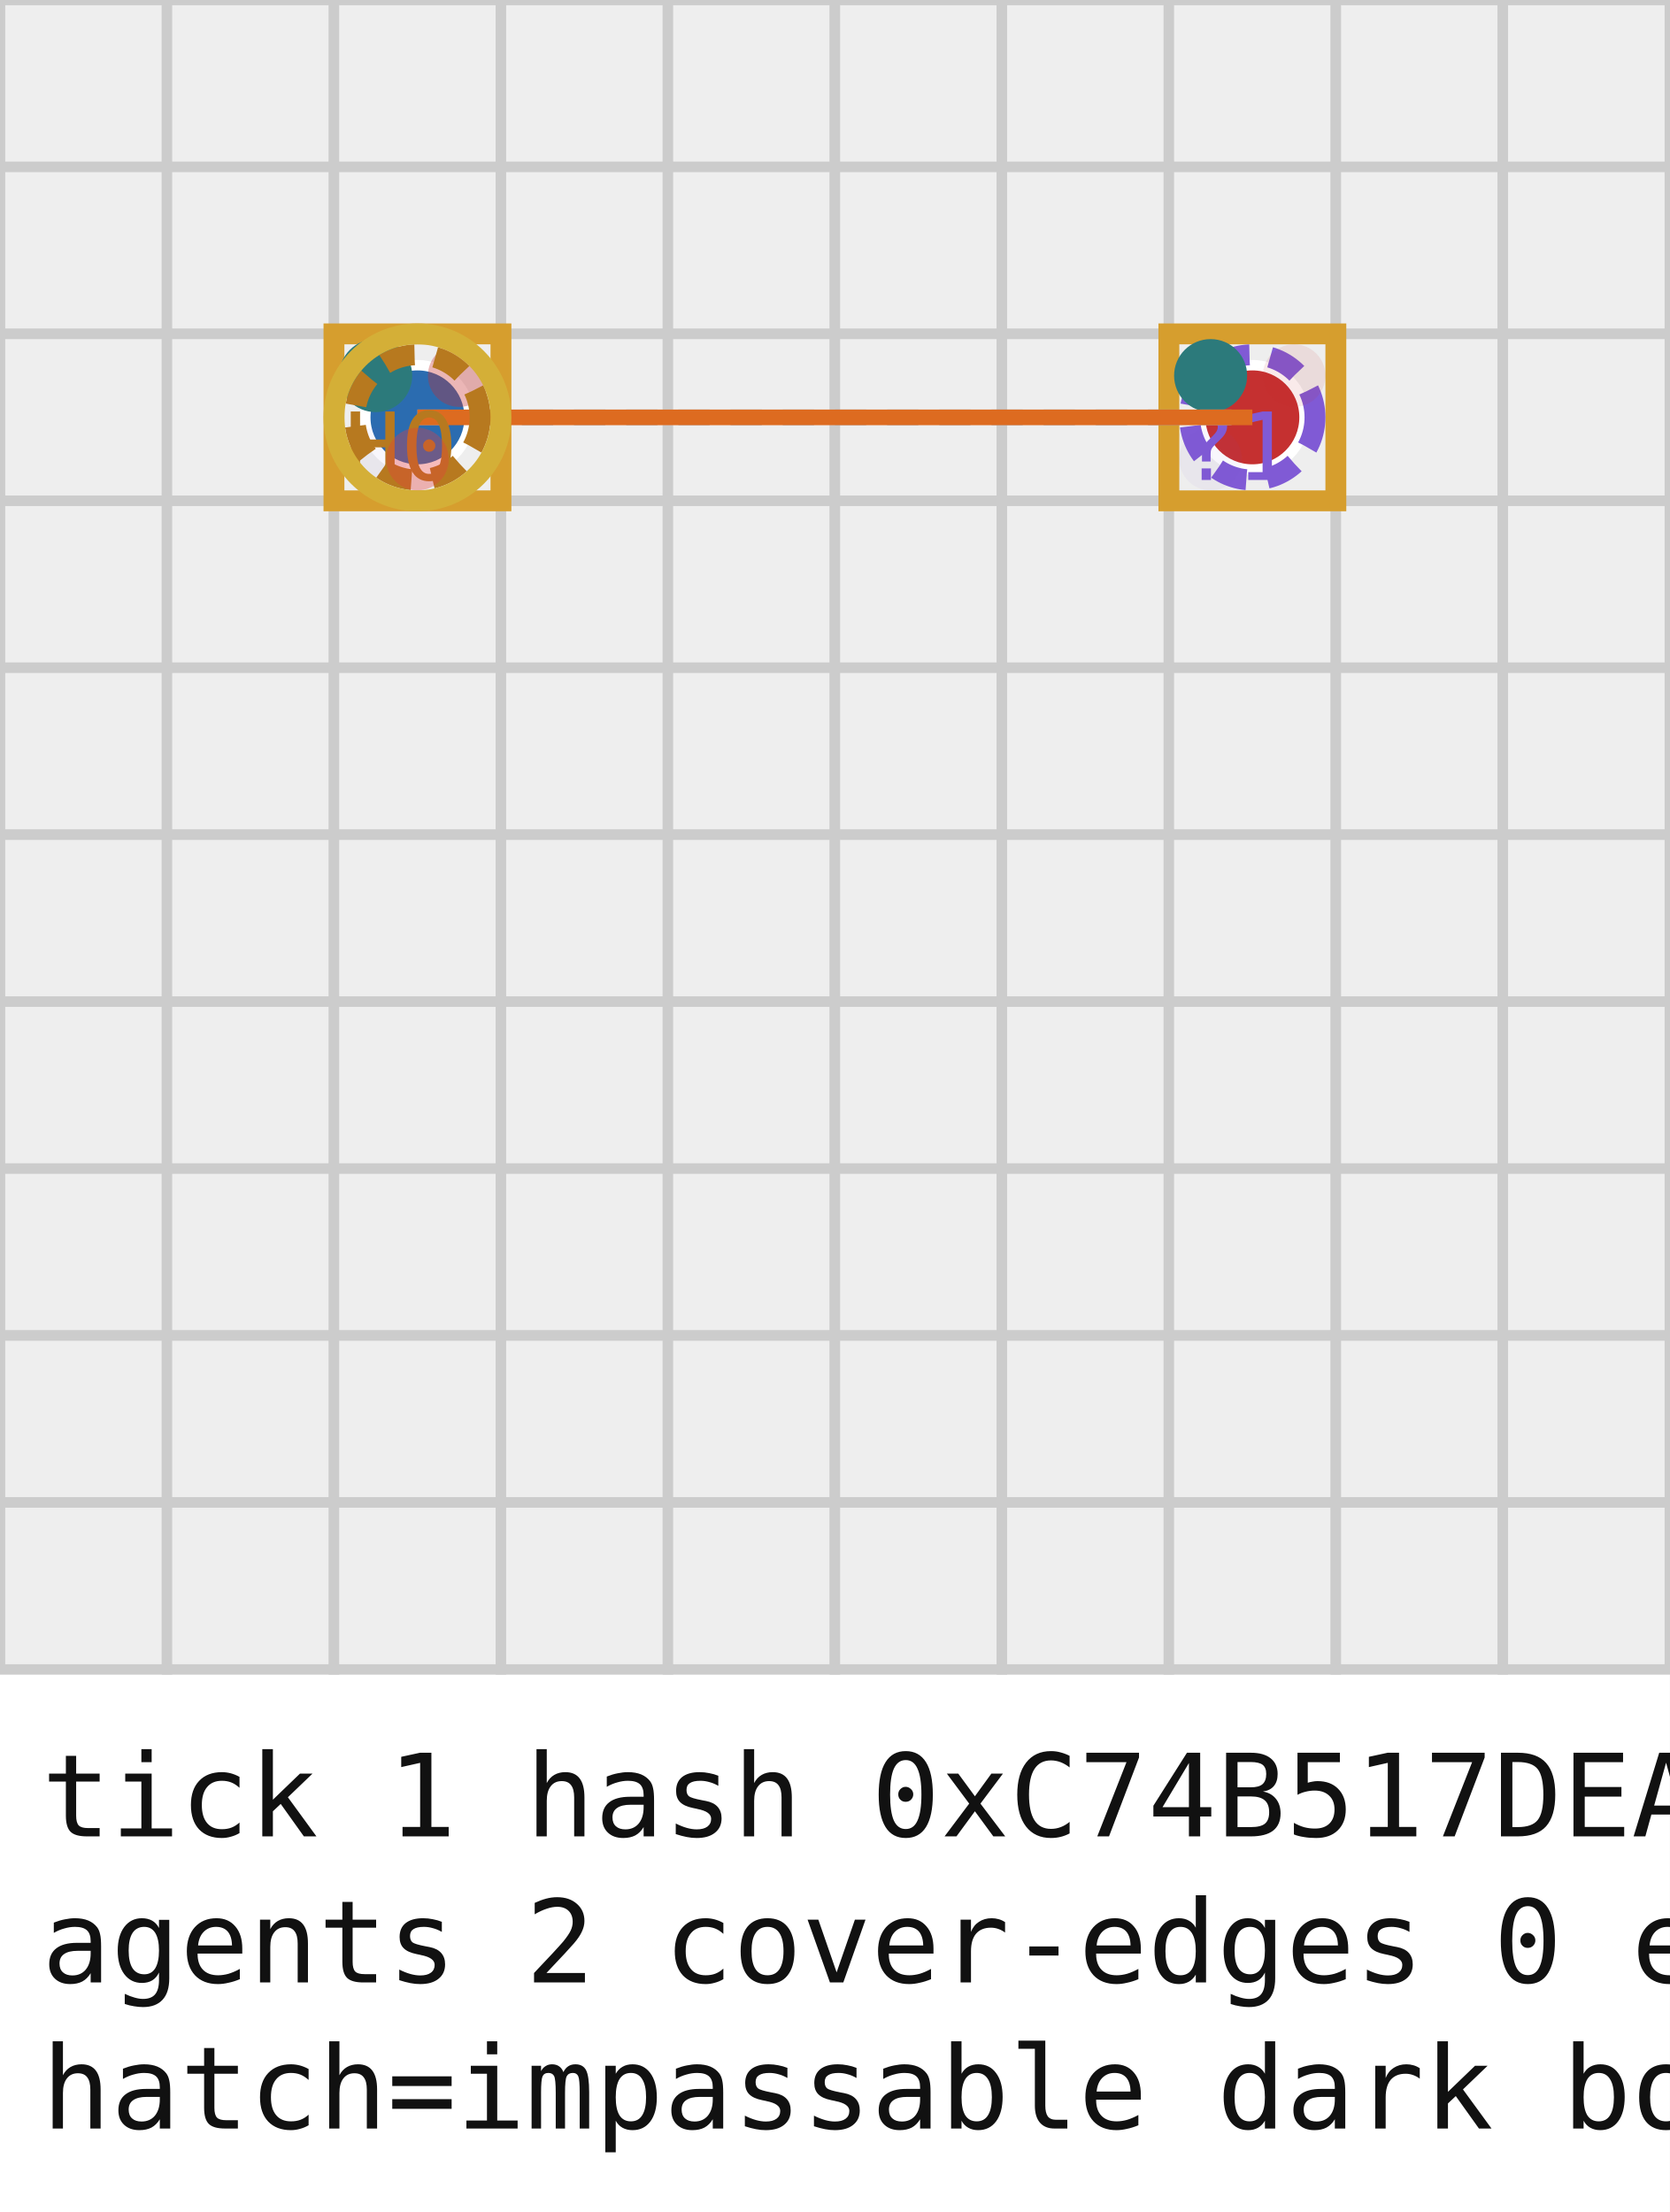
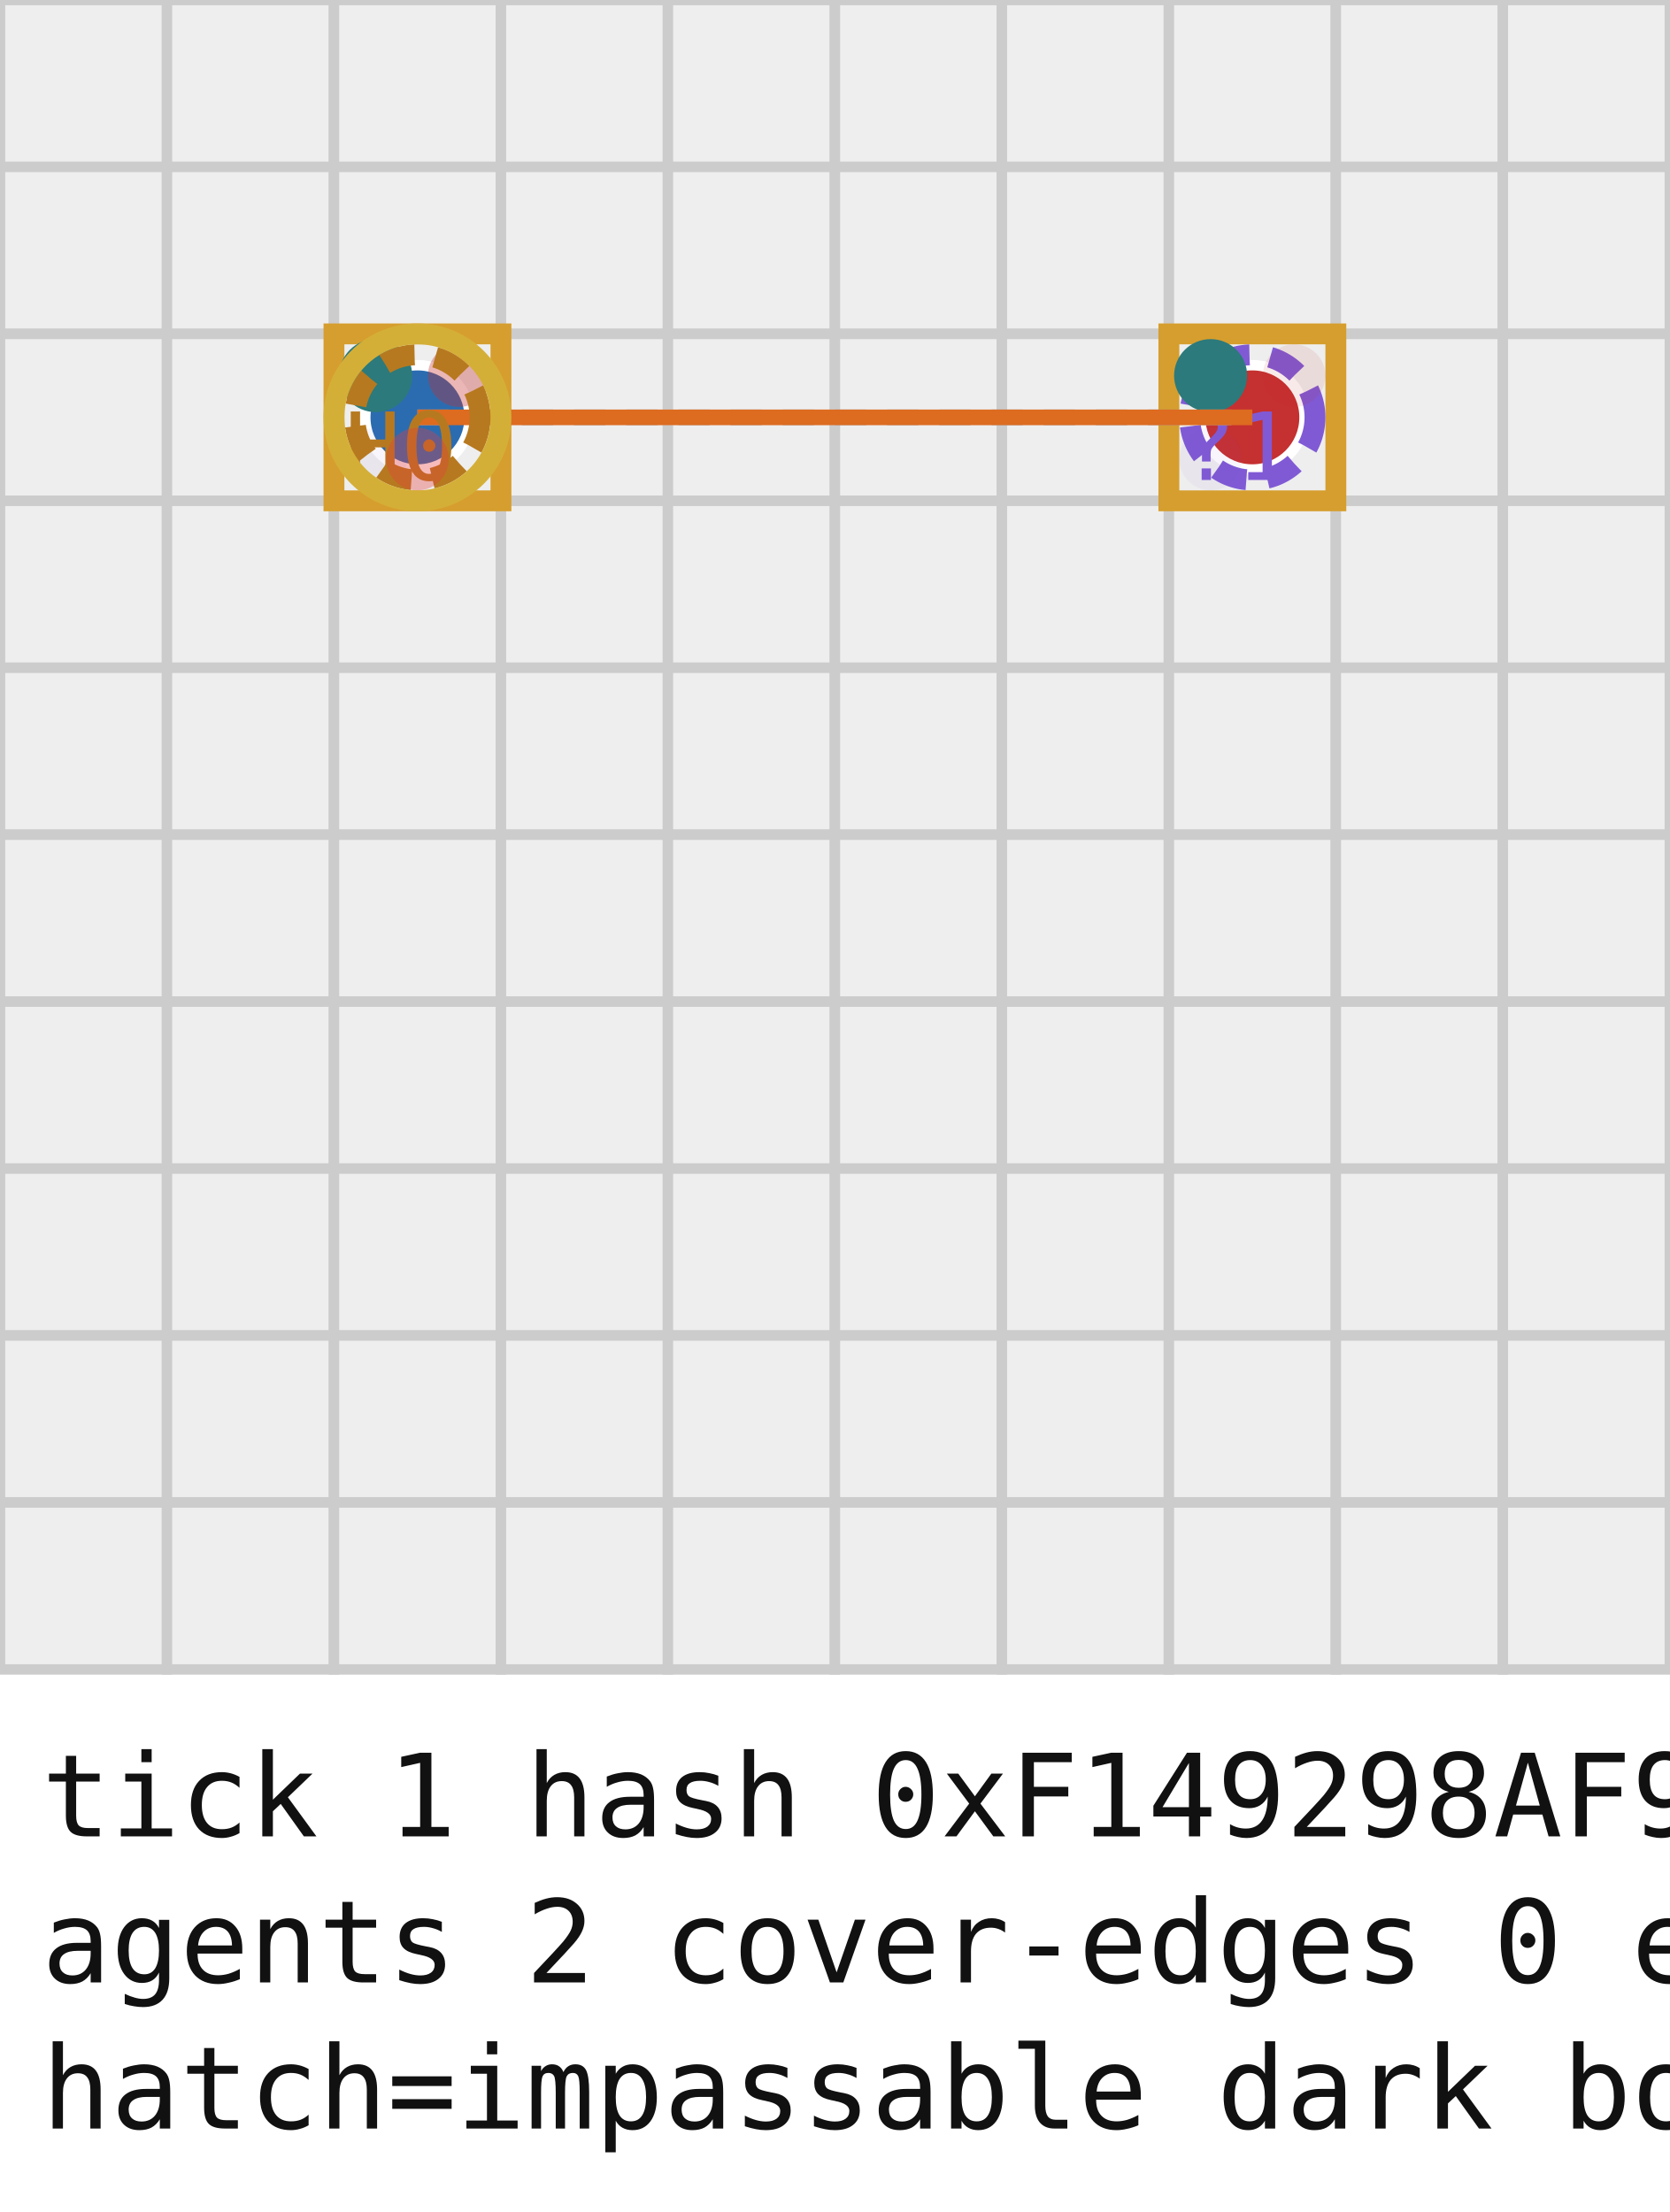
<svg xmlns="http://www.w3.org/2000/svg" width="160" height="212" viewBox="0 0 160 212">
  <defs>
    <pattern id="cw-hatch" width="4" height="4" patternUnits="userSpaceOnUse">
      <path d="M0,4 L4,0" stroke="#8a8a8a" stroke-width="1" />
    </pattern>
  </defs>
  <rect x="0" y="0" width="160" height="212" fill="#ffffff" />
  <rect x="0" y="0" width="16" height="16" fill="rgb(238,238,238)" stroke="#cccccc" stroke-width="1" />
  <rect x="16" y="0" width="16" height="16" fill="rgb(238,238,238)" stroke="#cccccc" stroke-width="1" />
  <rect x="32" y="0" width="16" height="16" fill="rgb(238,238,238)" stroke="#cccccc" stroke-width="1" />
  <rect x="48" y="0" width="16" height="16" fill="rgb(238,238,238)" stroke="#cccccc" stroke-width="1" />
  <rect x="64" y="0" width="16" height="16" fill="rgb(238,238,238)" stroke="#cccccc" stroke-width="1" />
  <rect x="80" y="0" width="16" height="16" fill="rgb(238,238,238)" stroke="#cccccc" stroke-width="1" />
  <rect x="96" y="0" width="16" height="16" fill="rgb(238,238,238)" stroke="#cccccc" stroke-width="1" />
  <rect x="112" y="0" width="16" height="16" fill="rgb(238,238,238)" stroke="#cccccc" stroke-width="1" />
  <rect x="128" y="0" width="16" height="16" fill="rgb(238,238,238)" stroke="#cccccc" stroke-width="1" />
  <rect x="144" y="0" width="16" height="16" fill="rgb(238,238,238)" stroke="#cccccc" stroke-width="1" />
  <rect x="0" y="16" width="16" height="16" fill="rgb(238,238,238)" stroke="#cccccc" stroke-width="1" />
  <rect x="16" y="16" width="16" height="16" fill="rgb(238,238,238)" stroke="#cccccc" stroke-width="1" />
  <rect x="32" y="16" width="16" height="16" fill="rgb(238,238,238)" stroke="#cccccc" stroke-width="1" />
  <rect x="48" y="16" width="16" height="16" fill="rgb(238,238,238)" stroke="#cccccc" stroke-width="1" />
  <rect x="64" y="16" width="16" height="16" fill="rgb(238,238,238)" stroke="#cccccc" stroke-width="1" />
  <rect x="80" y="16" width="16" height="16" fill="rgb(238,238,238)" stroke="#cccccc" stroke-width="1" />
  <rect x="96" y="16" width="16" height="16" fill="rgb(238,238,238)" stroke="#cccccc" stroke-width="1" />
  <rect x="112" y="16" width="16" height="16" fill="rgb(238,238,238)" stroke="#cccccc" stroke-width="1" />
  <rect x="128" y="16" width="16" height="16" fill="rgb(238,238,238)" stroke="#cccccc" stroke-width="1" />
  <rect x="144" y="16" width="16" height="16" fill="rgb(238,238,238)" stroke="#cccccc" stroke-width="1" />
  <rect x="0" y="32" width="16" height="16" fill="rgb(238,238,238)" stroke="#cccccc" stroke-width="1" />
  <rect x="16" y="32" width="16" height="16" fill="rgb(238,238,238)" stroke="#cccccc" stroke-width="1" />
  <rect x="32" y="32" width="16" height="16" fill="rgb(238,238,238)" stroke="#cccccc" stroke-width="1" />
  <rect x="48" y="32" width="16" height="16" fill="rgb(238,238,238)" stroke="#cccccc" stroke-width="1" />
  <rect x="64" y="32" width="16" height="16" fill="rgb(238,238,238)" stroke="#cccccc" stroke-width="1" />
  <rect x="80" y="32" width="16" height="16" fill="rgb(238,238,238)" stroke="#cccccc" stroke-width="1" />
  <rect x="96" y="32" width="16" height="16" fill="rgb(238,238,238)" stroke="#cccccc" stroke-width="1" />
  <rect x="112" y="32" width="16" height="16" fill="rgb(238,238,238)" stroke="#cccccc" stroke-width="1" />
  <rect x="128" y="32" width="16" height="16" fill="rgb(238,238,238)" stroke="#cccccc" stroke-width="1" />
  <rect x="144" y="32" width="16" height="16" fill="rgb(238,238,238)" stroke="#cccccc" stroke-width="1" />
  <rect x="0" y="48" width="16" height="16" fill="rgb(238,238,238)" stroke="#cccccc" stroke-width="1" />
  <rect x="16" y="48" width="16" height="16" fill="rgb(238,238,238)" stroke="#cccccc" stroke-width="1" />
  <rect x="32" y="48" width="16" height="16" fill="rgb(238,238,238)" stroke="#cccccc" stroke-width="1" />
  <rect x="48" y="48" width="16" height="16" fill="rgb(238,238,238)" stroke="#cccccc" stroke-width="1" />
  <rect x="64" y="48" width="16" height="16" fill="rgb(238,238,238)" stroke="#cccccc" stroke-width="1" />
  <rect x="80" y="48" width="16" height="16" fill="rgb(238,238,238)" stroke="#cccccc" stroke-width="1" />
  <rect x="96" y="48" width="16" height="16" fill="rgb(238,238,238)" stroke="#cccccc" stroke-width="1" />
  <rect x="112" y="48" width="16" height="16" fill="rgb(238,238,238)" stroke="#cccccc" stroke-width="1" />
  <rect x="128" y="48" width="16" height="16" fill="rgb(238,238,238)" stroke="#cccccc" stroke-width="1" />
  <rect x="144" y="48" width="16" height="16" fill="rgb(238,238,238)" stroke="#cccccc" stroke-width="1" />
  <rect x="0" y="64" width="16" height="16" fill="rgb(238,238,238)" stroke="#cccccc" stroke-width="1" />
  <rect x="16" y="64" width="16" height="16" fill="rgb(238,238,238)" stroke="#cccccc" stroke-width="1" />
  <rect x="32" y="64" width="16" height="16" fill="rgb(238,238,238)" stroke="#cccccc" stroke-width="1" />
  <rect x="48" y="64" width="16" height="16" fill="rgb(238,238,238)" stroke="#cccccc" stroke-width="1" />
  <rect x="64" y="64" width="16" height="16" fill="rgb(238,238,238)" stroke="#cccccc" stroke-width="1" />
  <rect x="80" y="64" width="16" height="16" fill="rgb(238,238,238)" stroke="#cccccc" stroke-width="1" />
  <rect x="96" y="64" width="16" height="16" fill="rgb(238,238,238)" stroke="#cccccc" stroke-width="1" />
  <rect x="112" y="64" width="16" height="16" fill="rgb(238,238,238)" stroke="#cccccc" stroke-width="1" />
  <rect x="128" y="64" width="16" height="16" fill="rgb(238,238,238)" stroke="#cccccc" stroke-width="1" />
  <rect x="144" y="64" width="16" height="16" fill="rgb(238,238,238)" stroke="#cccccc" stroke-width="1" />
  <rect x="0" y="80" width="16" height="16" fill="rgb(238,238,238)" stroke="#cccccc" stroke-width="1" />
  <rect x="16" y="80" width="16" height="16" fill="rgb(238,238,238)" stroke="#cccccc" stroke-width="1" />
  <rect x="32" y="80" width="16" height="16" fill="rgb(238,238,238)" stroke="#cccccc" stroke-width="1" />
  <rect x="48" y="80" width="16" height="16" fill="rgb(238,238,238)" stroke="#cccccc" stroke-width="1" />
  <rect x="64" y="80" width="16" height="16" fill="rgb(238,238,238)" stroke="#cccccc" stroke-width="1" />
  <rect x="80" y="80" width="16" height="16" fill="rgb(238,238,238)" stroke="#cccccc" stroke-width="1" />
  <rect x="96" y="80" width="16" height="16" fill="rgb(238,238,238)" stroke="#cccccc" stroke-width="1" />
  <rect x="112" y="80" width="16" height="16" fill="rgb(238,238,238)" stroke="#cccccc" stroke-width="1" />
  <rect x="128" y="80" width="16" height="16" fill="rgb(238,238,238)" stroke="#cccccc" stroke-width="1" />
  <rect x="144" y="80" width="16" height="16" fill="rgb(238,238,238)" stroke="#cccccc" stroke-width="1" />
  <rect x="0" y="96" width="16" height="16" fill="rgb(238,238,238)" stroke="#cccccc" stroke-width="1" />
  <rect x="16" y="96" width="16" height="16" fill="rgb(238,238,238)" stroke="#cccccc" stroke-width="1" />
  <rect x="32" y="96" width="16" height="16" fill="rgb(238,238,238)" stroke="#cccccc" stroke-width="1" />
  <rect x="48" y="96" width="16" height="16" fill="rgb(238,238,238)" stroke="#cccccc" stroke-width="1" />
  <rect x="64" y="96" width="16" height="16" fill="rgb(238,238,238)" stroke="#cccccc" stroke-width="1" />
  <rect x="80" y="96" width="16" height="16" fill="rgb(238,238,238)" stroke="#cccccc" stroke-width="1" />
  <rect x="96" y="96" width="16" height="16" fill="rgb(238,238,238)" stroke="#cccccc" stroke-width="1" />
  <rect x="112" y="96" width="16" height="16" fill="rgb(238,238,238)" stroke="#cccccc" stroke-width="1" />
  <rect x="128" y="96" width="16" height="16" fill="rgb(238,238,238)" stroke="#cccccc" stroke-width="1" />
  <rect x="144" y="96" width="16" height="16" fill="rgb(238,238,238)" stroke="#cccccc" stroke-width="1" />
  <rect x="0" y="112" width="16" height="16" fill="rgb(238,238,238)" stroke="#cccccc" stroke-width="1" />
  <rect x="16" y="112" width="16" height="16" fill="rgb(238,238,238)" stroke="#cccccc" stroke-width="1" />
  <rect x="32" y="112" width="16" height="16" fill="rgb(238,238,238)" stroke="#cccccc" stroke-width="1" />
  <rect x="48" y="112" width="16" height="16" fill="rgb(238,238,238)" stroke="#cccccc" stroke-width="1" />
  <rect x="64" y="112" width="16" height="16" fill="rgb(238,238,238)" stroke="#cccccc" stroke-width="1" />
  <rect x="80" y="112" width="16" height="16" fill="rgb(238,238,238)" stroke="#cccccc" stroke-width="1" />
  <rect x="96" y="112" width="16" height="16" fill="rgb(238,238,238)" stroke="#cccccc" stroke-width="1" />
  <rect x="112" y="112" width="16" height="16" fill="rgb(238,238,238)" stroke="#cccccc" stroke-width="1" />
  <rect x="128" y="112" width="16" height="16" fill="rgb(238,238,238)" stroke="#cccccc" stroke-width="1" />
  <rect x="144" y="112" width="16" height="16" fill="rgb(238,238,238)" stroke="#cccccc" stroke-width="1" />
  <rect x="0" y="128" width="16" height="16" fill="rgb(238,238,238)" stroke="#cccccc" stroke-width="1" />
  <rect x="16" y="128" width="16" height="16" fill="rgb(238,238,238)" stroke="#cccccc" stroke-width="1" />
  <rect x="32" y="128" width="16" height="16" fill="rgb(238,238,238)" stroke="#cccccc" stroke-width="1" />
  <rect x="48" y="128" width="16" height="16" fill="rgb(238,238,238)" stroke="#cccccc" stroke-width="1" />
  <rect x="64" y="128" width="16" height="16" fill="rgb(238,238,238)" stroke="#cccccc" stroke-width="1" />
  <rect x="80" y="128" width="16" height="16" fill="rgb(238,238,238)" stroke="#cccccc" stroke-width="1" />
  <rect x="96" y="128" width="16" height="16" fill="rgb(238,238,238)" stroke="#cccccc" stroke-width="1" />
  <rect x="112" y="128" width="16" height="16" fill="rgb(238,238,238)" stroke="#cccccc" stroke-width="1" />
  <rect x="128" y="128" width="16" height="16" fill="rgb(238,238,238)" stroke="#cccccc" stroke-width="1" />
  <rect x="144" y="128" width="16" height="16" fill="rgb(238,238,238)" stroke="#cccccc" stroke-width="1" />
  <rect x="0" y="144" width="16" height="16" fill="rgb(238,238,238)" stroke="#cccccc" stroke-width="1" />
  <rect x="16" y="144" width="16" height="16" fill="rgb(238,238,238)" stroke="#cccccc" stroke-width="1" />
  <rect x="32" y="144" width="16" height="16" fill="rgb(238,238,238)" stroke="#cccccc" stroke-width="1" />
  <rect x="48" y="144" width="16" height="16" fill="rgb(238,238,238)" stroke="#cccccc" stroke-width="1" />
  <rect x="64" y="144" width="16" height="16" fill="rgb(238,238,238)" stroke="#cccccc" stroke-width="1" />
  <rect x="80" y="144" width="16" height="16" fill="rgb(238,238,238)" stroke="#cccccc" stroke-width="1" />
  <rect x="96" y="144" width="16" height="16" fill="rgb(238,238,238)" stroke="#cccccc" stroke-width="1" />
  <rect x="112" y="144" width="16" height="16" fill="rgb(238,238,238)" stroke="#cccccc" stroke-width="1" />
  <rect x="128" y="144" width="16" height="16" fill="rgb(238,238,238)" stroke="#cccccc" stroke-width="1" />
  <rect x="144" y="144" width="16" height="16" fill="rgb(238,238,238)" stroke="#cccccc" stroke-width="1" />
  <rect x="112" y="32" width="16" height="16" fill="none" stroke="#d69e2e" stroke-width="2" />
  <rect x="32" y="32" width="16" height="16" fill="none" stroke="#d69e2e" stroke-width="2" />
  <circle cx="40" cy="40" r="5" fill="#2b6cb0" stroke="#ffffff" stroke-width="1" />
  <circle cx="120" cy="40" r="5" fill="#c53030" stroke="#ffffff" stroke-width="1" />
  <circle cx="120" cy="40" r="6" fill="none" stroke="#805ad5" stroke-width="2" stroke-dasharray="3,2" />
  <text x="113" y="46" font-family="monospace" font-size="9" fill="#805ad5">?1</text>
  <circle cx="36" cy="36" r="3" fill="#2c7a7b" stroke="#2c7a7b" stroke-width="1" />
  <circle cx="116" cy="36" r="3" fill="#2c7a7b" stroke="#2c7a7b" stroke-width="1" />
  <line x1="40" y1="40" x2="120" y2="40" stroke="#a0aec0" stroke-width="1.5" stroke-dasharray="3,2" />
  <line x1="120" y1="40" x2="40" y2="40" stroke="#dd6b20" stroke-width="1.5" />
  <circle cx="44" cy="36" r="3" fill="#c53030" fill-opacity="0.35" />
  <circle cx="124" cy="36" r="3" fill="#c53030" fill-opacity="0.10" />
  <circle cx="36" cy="44" r="3" fill="#6b46c1" fill-opacity="0.05" />
  <circle cx="116" cy="44" r="3" fill="#6b46c1" fill-opacity="0.05" />
  <circle cx="40" cy="40" r="6" fill="none" stroke="#b7791f" stroke-width="2" stroke-dasharray="3,2" />
  <text x="33" y="46" font-family="monospace" font-size="9" fill="#b7791f">H0</text>
  <circle cx="40" cy="44" r="3" fill="#e53e3e" fill-opacity="0.35" />
  <circle cx="40" cy="40" r="8" fill="none" stroke="#d4af37" stroke-width="2" />
-   <text x="4" y="176" font-family="monospace" font-size="11" fill="#111111">tick 1  hash 0xC74B517DEA7D051C  draws 2</text>
+   <text x="4" y="176" font-family="monospace" font-size="11" fill="#111111">tick 1  hash 0xF149298AF980744D  draws 2</text>
  <text x="4" y="190" font-family="monospace" font-size="11" fill="#111111">agents 2  cover-edges 0  events 4</text>
  <text x="4" y="204" font-family="monospace" font-size="11" fill="#111111">hatch=impassable  dark border=opaque  darker fill=higher elevation  triangle=cover  circle=agent</text>
</svg>
